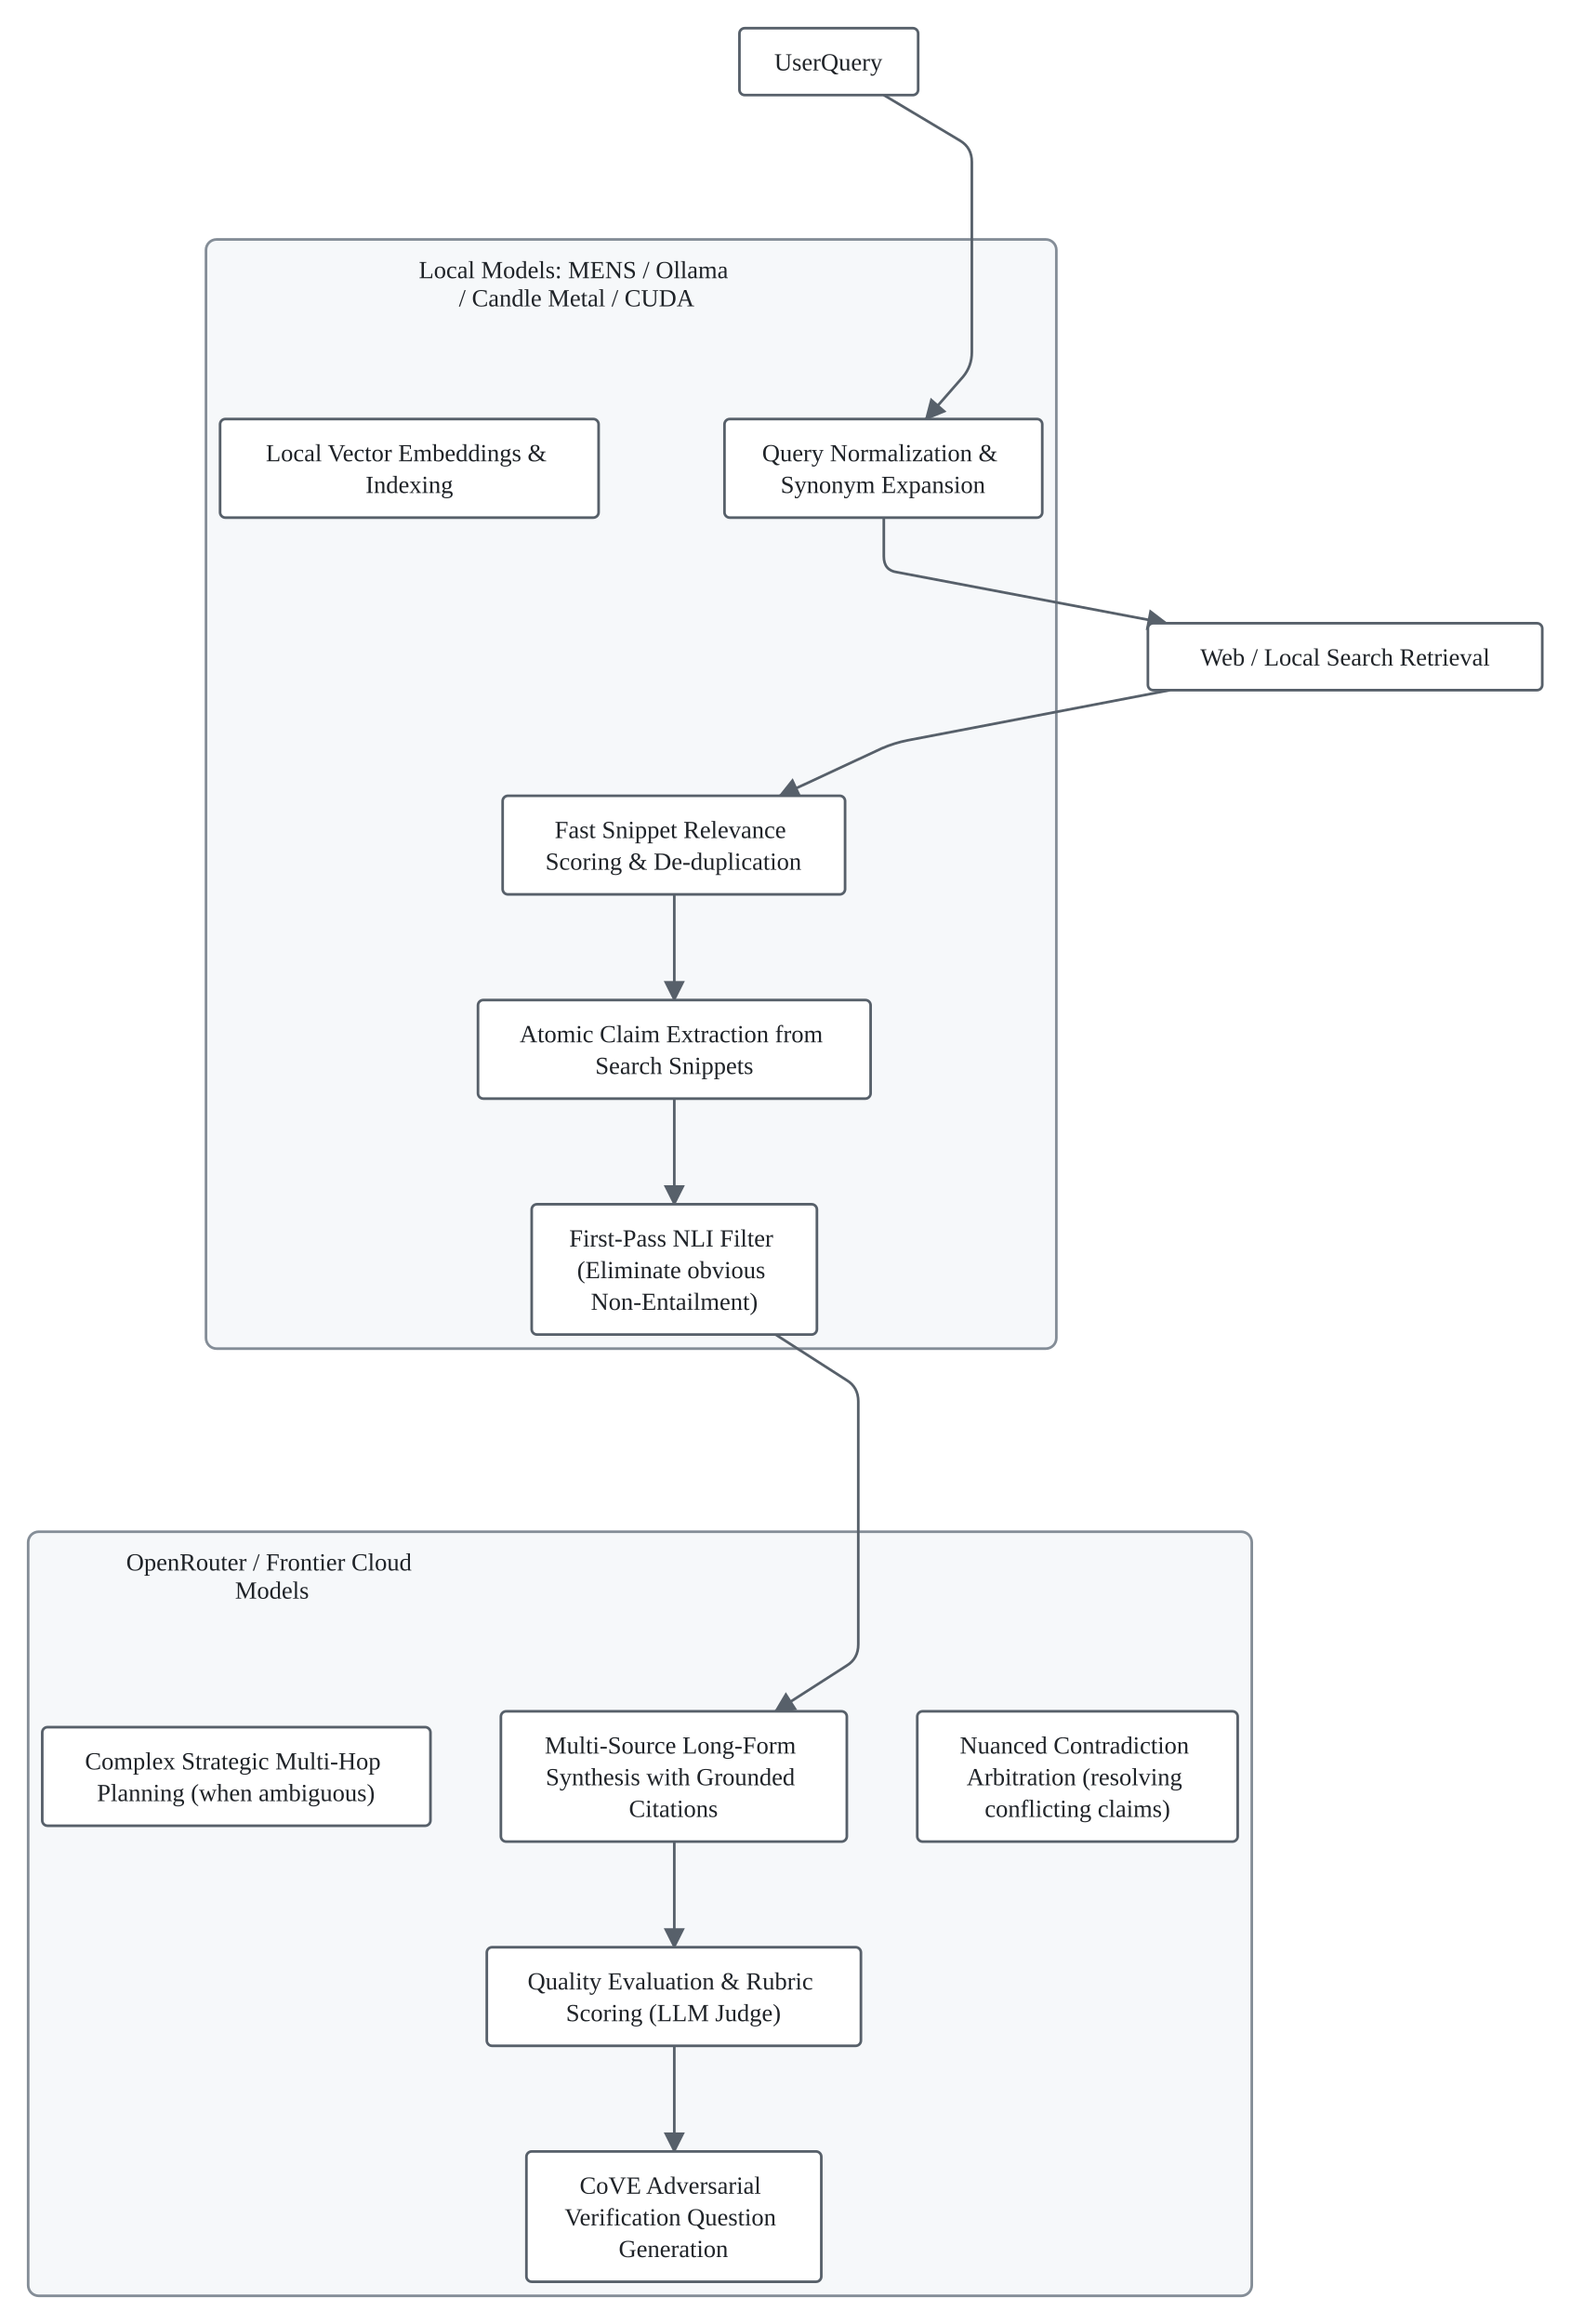
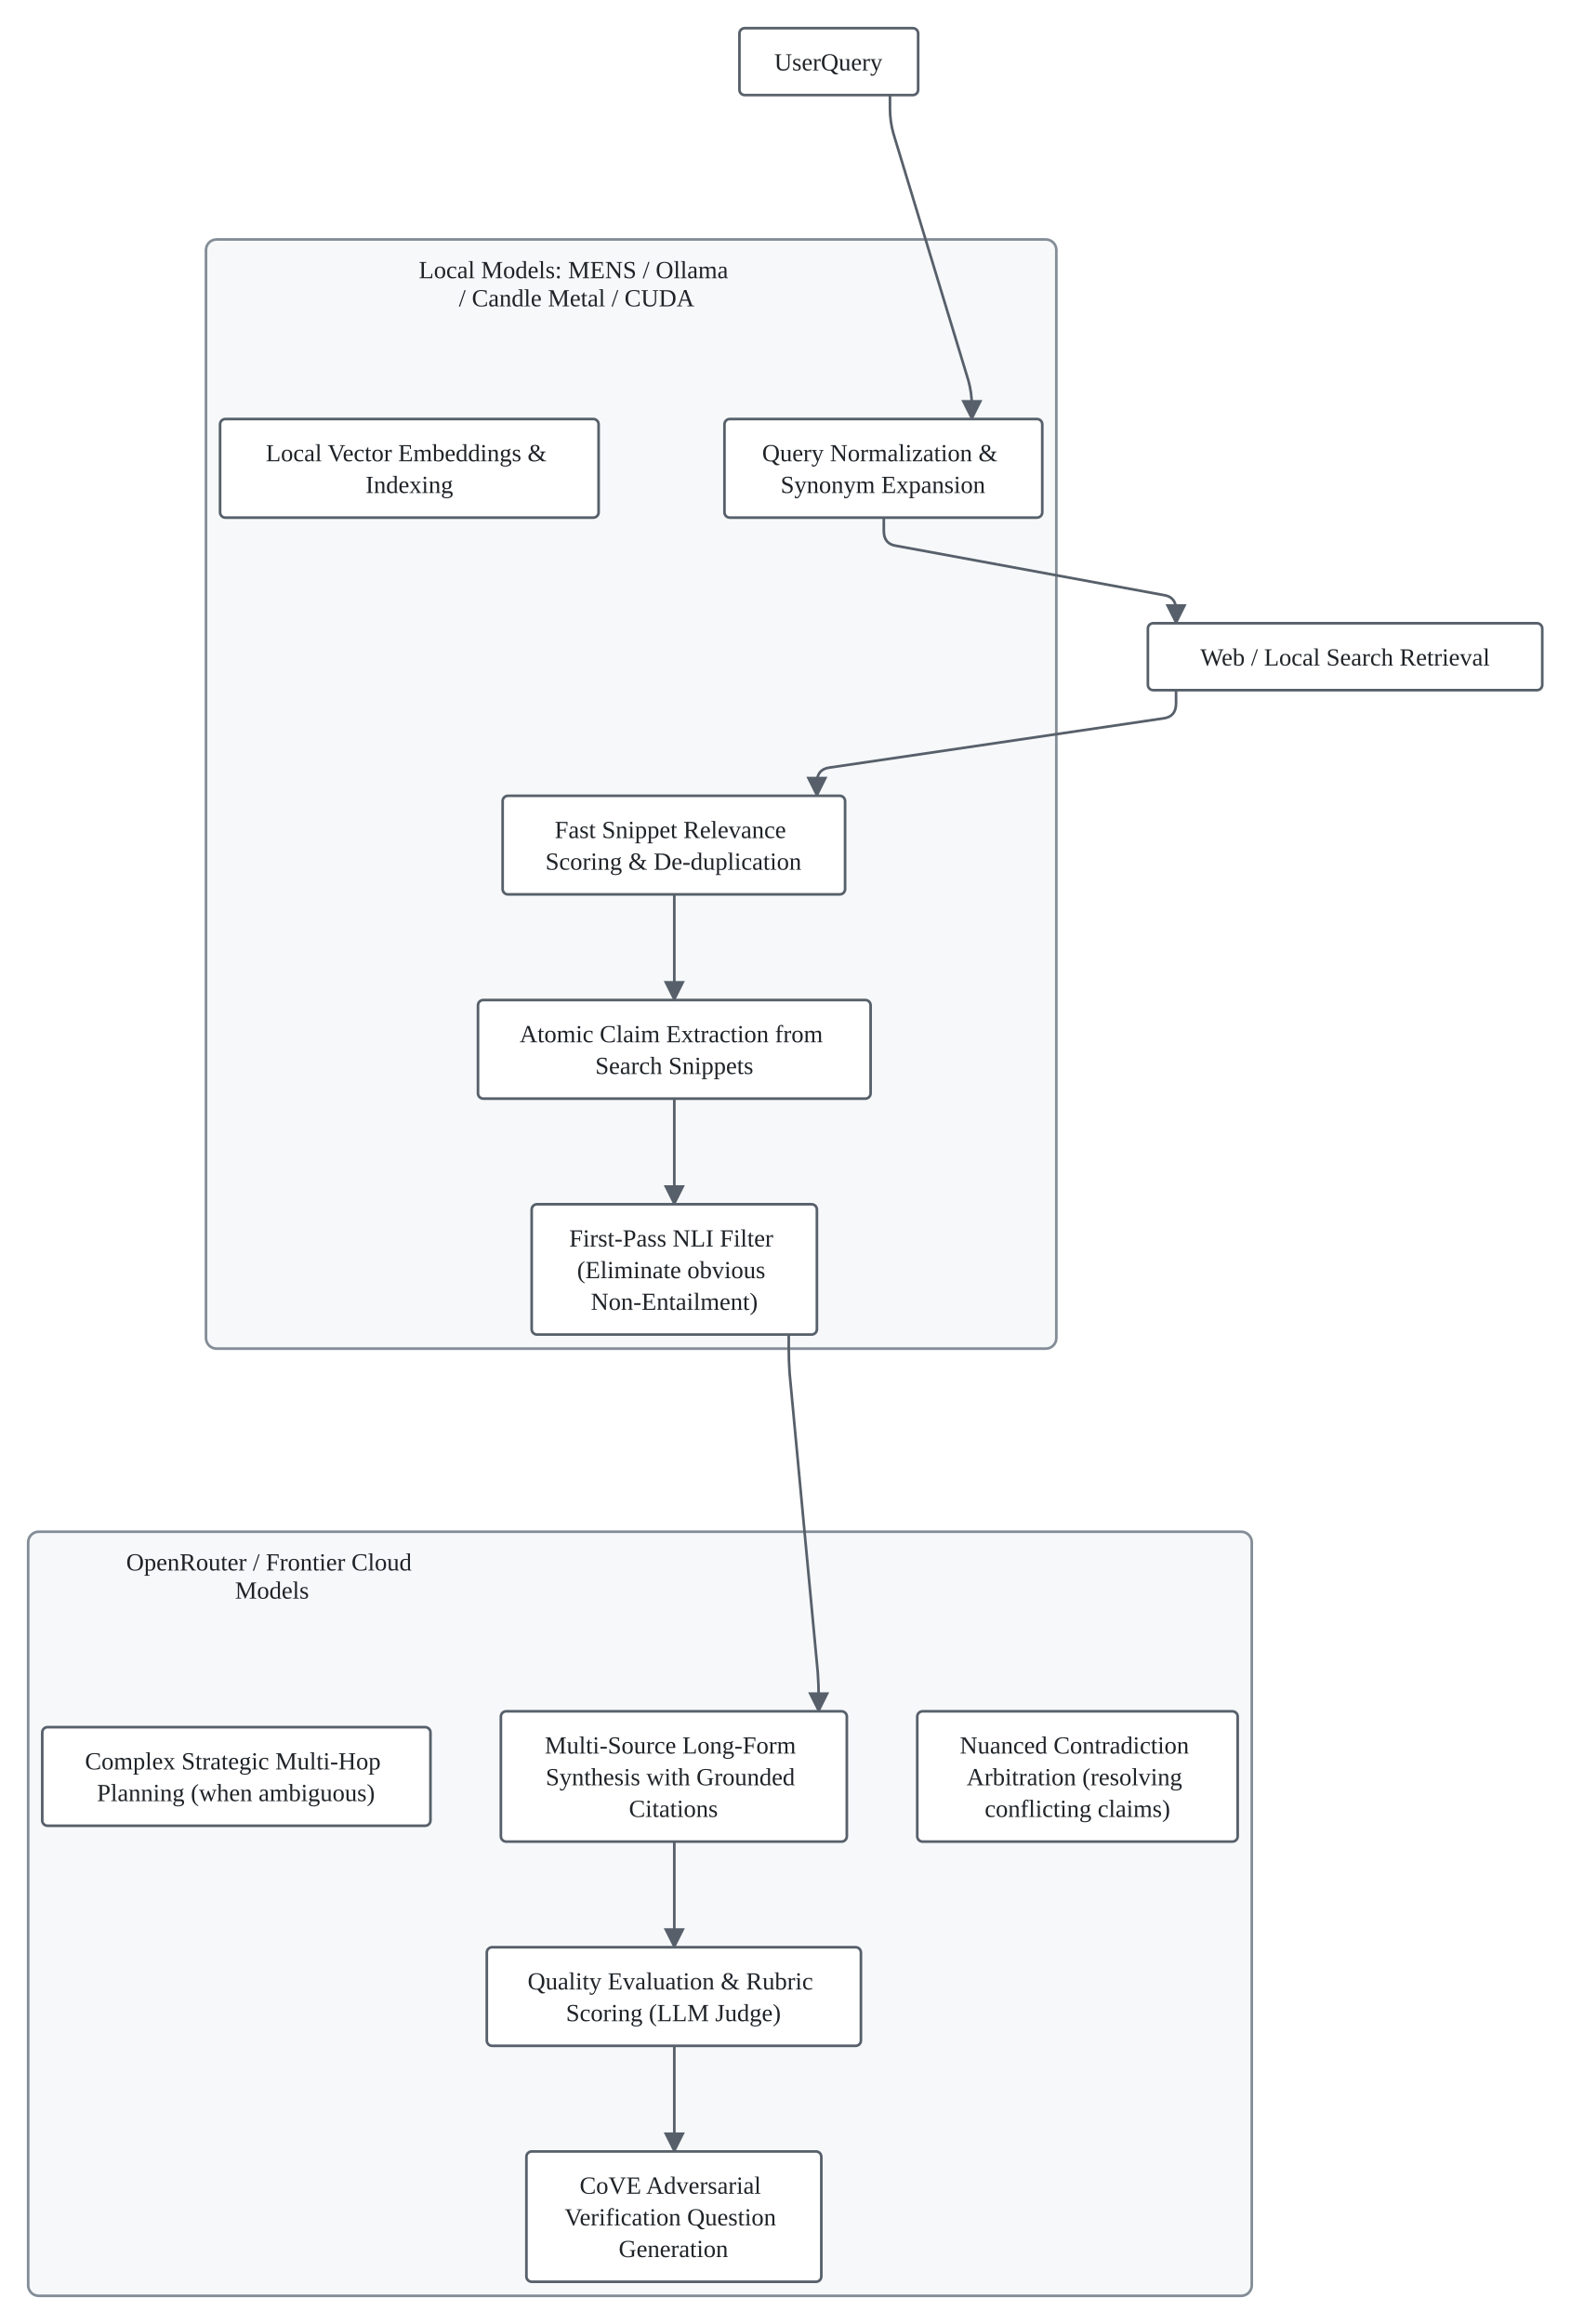
<svg xmlns="http://www.w3.org/2000/svg" viewBox="0 0 892 1320" role="img" aria-labelledby="vd-title vd-desc" class="vd-diagram" style="font-family:var(--vd-font,Arimo,Arial,Liberation Sans,Helvetica,sans-serif);font-size:14px">
  <defs>
    <marker id="vd-arrow" viewBox="0 0 10 10" refX="9" refY="5" markerWidth="8" markerHeight="8" orient="auto">
      <path d="M0 0L10 5L0 10z" style="fill:var(--vd-edge,#57606a)" />
    </marker>
  </defs>
  <g class="vd-containers">
    <rect class="vd-container" x="117" y="136" width="483" height="630" rx="6" style="fill:var(--vd-container-fill,#f6f8fa);stroke:var(--vd-container-stroke,#848d97);stroke-width:1.5" />
    <text class="vd-container-label" x="327.5" y="158" text-anchor="middle" style="fill:var(--vd-text,#1f2328);stroke:none">
      <tspan x="327.5" dy="0">Local Models: MENS / Ollama</tspan>
      <tspan x="327.5" dy="16">/ Candle Metal / CUDA</tspan>
    </text>
    <rect class="vd-container" x="16" y="870" width="695" height="434" rx="6" style="fill:var(--vd-container-fill,#f6f8fa);stroke:var(--vd-container-stroke,#848d97);stroke-width:1.5" />
    <text class="vd-container-label" x="154.5" y="892" text-anchor="middle" style="fill:var(--vd-text,#1f2328);stroke:none">
      <tspan x="154.5" dy="0">OpenRouter / Frontier Cloud</tspan>
      <tspan x="154.5" dy="16">Models</tspan>
    </text>
  </g>
  <g class="vd-edges" style="fill:none;stroke:var(--vd-edge,#57606a);stroke-width:1.5">
-     <path class="vd-edge" d="M383 508L383 538L383 568" marker-end="url(#vd-arrow)" />
-     <path class="vd-edge" d="M383 624L383 654L383 684" marker-end="url(#vd-arrow)" />
-     <path class="vd-edge" d="M383 1046L383 1076L383 1106" marker-end="url(#vd-arrow)" />
-     <path class="vd-edge" d="M383 1162L383 1192L383 1222" marker-end="url(#vd-arrow)" />
-     <path class="vd-edge" d="M502 54L545.5 80Q552 84 552 92L552 114L552 161L552 200Q552 208 547 214L526 238" marker-end="url(#vd-arrow)" />
-     <path class="vd-edge" d="M502 294L502 316Q502 324 509.5 325L662.5 354" marker-end="url(#vd-arrow)" />
-     <path class="vd-edge" d="M664.5 392L515.5 420.5Q508 422 501 425L443 452" marker-end="url(#vd-arrow)" />
-     <path class="vd-edge" d="M440.5 758L481 784Q487.5 788 487.5 796L487.5 818L487.5 848L487.5 895L487.5 934Q487.5 942 481 946L440.5 972" marker-end="url(#vd-arrow)" />
+     <path class="vd-edge" d="M383 508L383 568" marker-end="url(#vd-arrow)" />
+     <path class="vd-edge" d="M383 624L383 684" marker-end="url(#vd-arrow)" />
+     <path class="vd-edge" d="M383 1046L383 1106" marker-end="url(#vd-arrow)" />
+     <path class="vd-edge" d="M383 1162L383 1222" marker-end="url(#vd-arrow)" />
+     <path class="vd-edge" d="M505.5 54L505.5 61.5Q505.5 69 507.5 76L550 216Q552 223 552 230.5L552 238" marker-end="url(#vd-arrow)" />
+     <path class="vd-edge" d="M502 294L502 301.5Q502 309 509 310L661 338Q668 339 668 346.5L668 354" marker-end="url(#vd-arrow)" />
+     <path class="vd-edge" d="M668 392L668 399.5Q668 407 661 408L471 436Q464 437 464 444.5L464 452" marker-end="url(#vd-arrow)" />
+     <path class="vd-edge" d="M448 758L448 765.5Q448 773 448.5 780L464.5 950Q465 957 465 964.5L465 972" marker-end="url(#vd-arrow)" />
  </g>
  <g class="vd-nodes">
    <g class="vd-node">
      <rect class="vd-node-shape" x="420" y="16" width="101.5" height="38" rx="3" style="fill:var(--vd-node-fill,#fff);stroke:var(--vd-node-stroke,#57606a);stroke-width:1.5" />
      <text class="vd-label" x="470.5" y="40" text-anchor="middle" style="fill:var(--vd-text,#1f2328);stroke:none">
        <tspan x="470.5" dy="0">UserQuery</tspan>
      </text>
    </g>
    <g class="vd-node">
      <rect class="vd-node-shape" x="652" y="354" width="224" height="38" rx="3" style="fill:var(--vd-node-fill,#fff);stroke:var(--vd-node-stroke,#57606a);stroke-width:1.5" />
      <text class="vd-label" x="764" y="378" text-anchor="middle" style="fill:var(--vd-text,#1f2328);stroke:none">
        <tspan x="764" dy="0">Web / Local Search Retrieval</tspan>
      </text>
    </g>
    <g class="vd-node">
      <rect class="vd-node-shape" x="411.5" y="238" width="180.5" height="56" rx="3" style="fill:var(--vd-node-fill,#fff);stroke:var(--vd-node-stroke,#57606a);stroke-width:1.5" />
      <text class="vd-label" x="501.5" y="262" text-anchor="middle" style="fill:var(--vd-text,#1f2328);stroke:none">
        <tspan x="501.5" dy="0">Query Normalization &amp;</tspan>
        <tspan x="501.5" dy="18">Synonym Expansion</tspan>
      </text>
    </g>
    <g class="vd-node">
      <rect class="vd-node-shape" x="285.5" y="452" width="194.5" height="56" rx="3" style="fill:var(--vd-node-fill,#fff);stroke:var(--vd-node-stroke,#57606a);stroke-width:1.5" />
      <text class="vd-label" x="382.5" y="476" text-anchor="middle" style="fill:var(--vd-text,#1f2328);stroke:none">
        <tspan x="382.5" dy="0">Fast Snippet Relevance</tspan>
        <tspan x="382.5" dy="18">Scoring &amp; De-duplication</tspan>
      </text>
    </g>
    <g class="vd-node">
      <rect class="vd-node-shape" x="271.5" y="568" width="223" height="56" rx="3" style="fill:var(--vd-node-fill,#fff);stroke:var(--vd-node-stroke,#57606a);stroke-width:1.5" />
      <text class="vd-label" x="383" y="592" text-anchor="middle" style="fill:var(--vd-text,#1f2328);stroke:none">
        <tspan x="383" dy="0">Atomic Claim Extraction from</tspan>
        <tspan x="383" dy="18">Search Snippets</tspan>
      </text>
    </g>
    <g class="vd-node">
      <rect class="vd-node-shape" x="302" y="684" width="162" height="74" rx="3" style="fill:var(--vd-node-fill,#fff);stroke:var(--vd-node-stroke,#57606a);stroke-width:1.5" />
      <text class="vd-label" x="383" y="708" text-anchor="middle" style="fill:var(--vd-text,#1f2328);stroke:none">
        <tspan x="383" dy="0">First-Pass NLI Filter</tspan>
        <tspan x="383" dy="18">(Eliminate obvious</tspan>
        <tspan x="383" dy="18">Non-Entailment)</tspan>
      </text>
    </g>
    <g class="vd-node">
      <rect class="vd-node-shape" x="125" y="238" width="215" height="56" rx="3" style="fill:var(--vd-node-fill,#fff);stroke:var(--vd-node-stroke,#57606a);stroke-width:1.5" />
      <text class="vd-label" x="232.5" y="262" text-anchor="middle" style="fill:var(--vd-text,#1f2328);stroke:none">
        <tspan x="232.5" dy="0">Local Vector Embeddings &amp;</tspan>
        <tspan x="232.5" dy="18">Indexing</tspan>
      </text>
    </g>
    <g class="vd-node">
      <rect class="vd-node-shape" x="24" y="981" width="220.5" height="56" rx="3" style="fill:var(--vd-node-fill,#fff);stroke:var(--vd-node-stroke,#57606a);stroke-width:1.5" />
      <text class="vd-label" x="134" y="1005" text-anchor="middle" style="fill:var(--vd-text,#1f2328);stroke:none">
        <tspan x="134" dy="0">Complex Strategic Multi-Hop</tspan>
        <tspan x="134" dy="18">Planning (when ambiguous)</tspan>
      </text>
    </g>
    <g class="vd-node">
      <rect class="vd-node-shape" x="284.5" y="972" width="196.5" height="74" rx="3" style="fill:var(--vd-node-fill,#fff);stroke:var(--vd-node-stroke,#57606a);stroke-width:1.5" />
      <text class="vd-label" x="382.5" y="996" text-anchor="middle" style="fill:var(--vd-text,#1f2328);stroke:none">
        <tspan x="382.5" dy="0">Multi-Source Long-Form</tspan>
        <tspan x="382.5" dy="18">Synthesis with Grounded</tspan>
        <tspan x="382.5" dy="18">Citations</tspan>
      </text>
    </g>
    <g class="vd-node">
      <rect class="vd-node-shape" x="521" y="972" width="182" height="74" rx="3" style="fill:var(--vd-node-fill,#fff);stroke:var(--vd-node-stroke,#57606a);stroke-width:1.5" />
      <text class="vd-label" x="612" y="996" text-anchor="middle" style="fill:var(--vd-text,#1f2328);stroke:none">
        <tspan x="612" dy="0">Nuanced Contradiction</tspan>
        <tspan x="612" dy="18">Arbitration (resolving</tspan>
        <tspan x="612" dy="18">conflicting claims)</tspan>
      </text>
    </g>
    <g class="vd-node">
      <rect class="vd-node-shape" x="276.5" y="1106" width="212.5" height="56" rx="3" style="fill:var(--vd-node-fill,#fff);stroke:var(--vd-node-stroke,#57606a);stroke-width:1.5" />
      <text class="vd-label" x="382.5" y="1130" text-anchor="middle" style="fill:var(--vd-text,#1f2328);stroke:none">
        <tspan x="382.5" dy="0">Quality Evaluation &amp; Rubric</tspan>
        <tspan x="382.5" dy="18">Scoring (LLM Judge)</tspan>
      </text>
    </g>
    <g class="vd-node">
      <rect class="vd-node-shape" x="299" y="1222" width="167.5" height="74" rx="3" style="fill:var(--vd-node-fill,#fff);stroke:var(--vd-node-stroke,#57606a);stroke-width:1.5" />
      <text class="vd-label" x="382.5" y="1246" text-anchor="middle" style="fill:var(--vd-text,#1f2328);stroke:none">
        <tspan x="382.5" dy="0">CoVE Adversarial</tspan>
        <tspan x="382.5" dy="18">Verification Question</tspan>
        <tspan x="382.5" dy="18">Generation</tspan>
      </text>
    </g>
  </g>
</svg>
